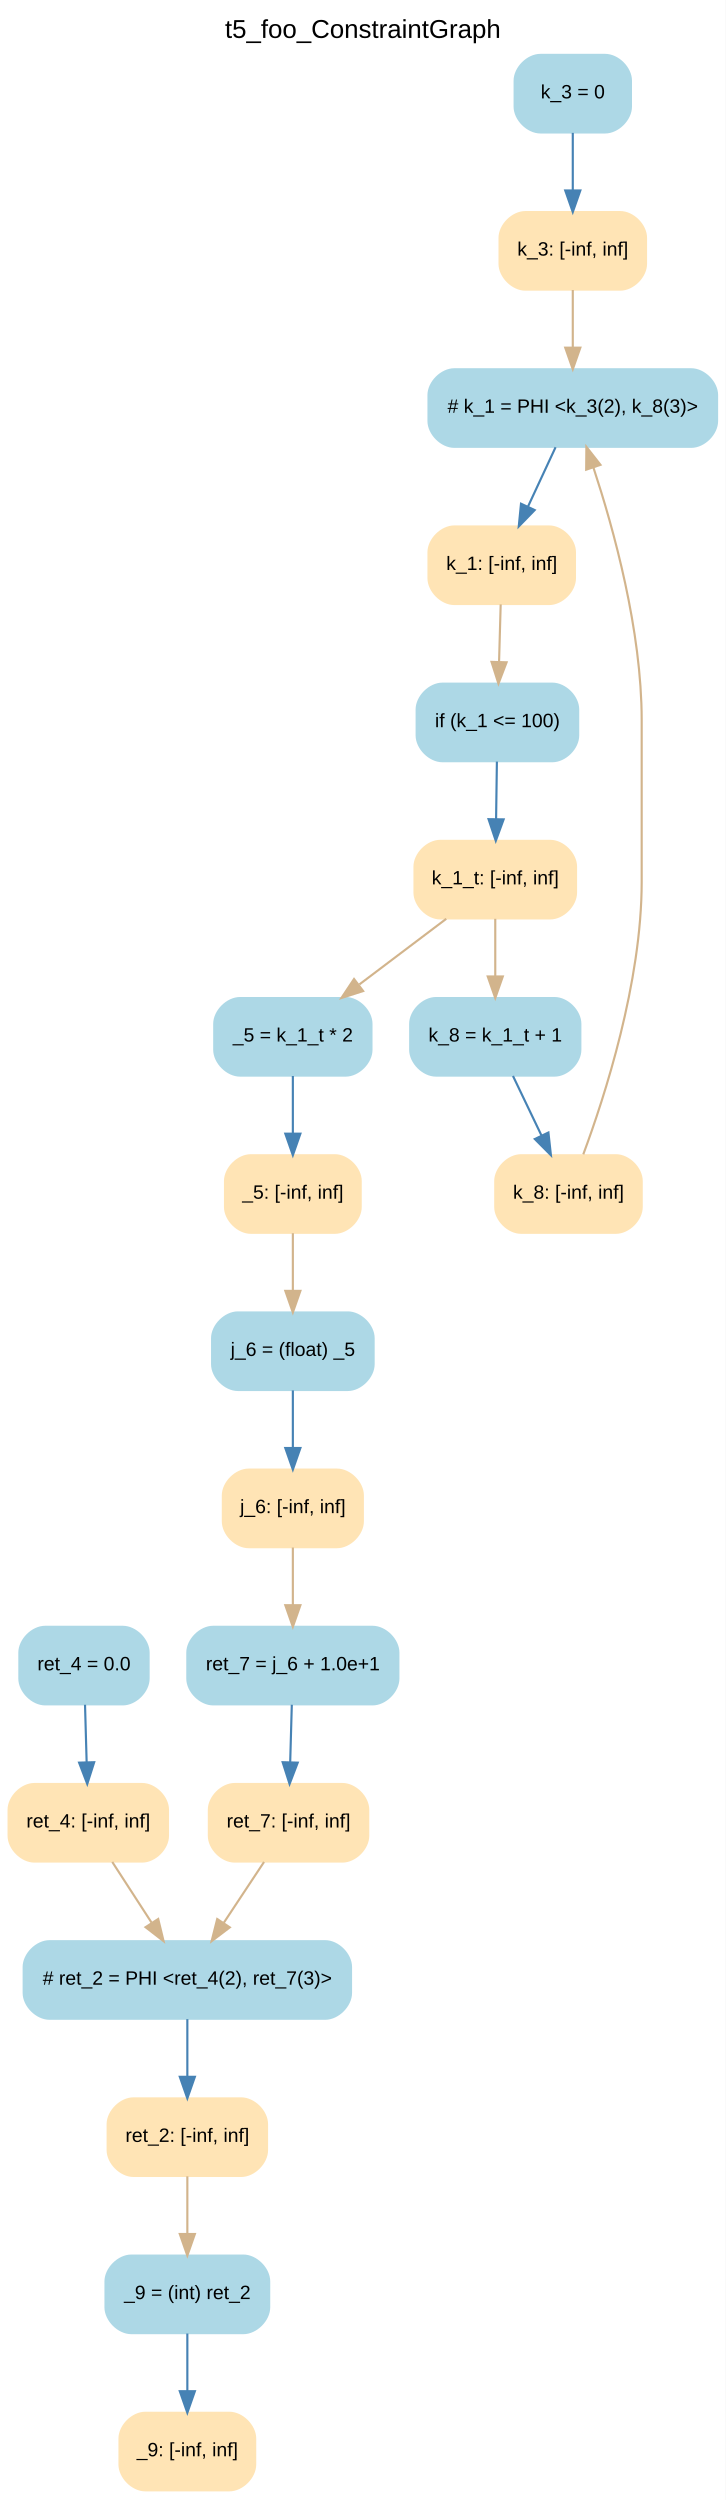
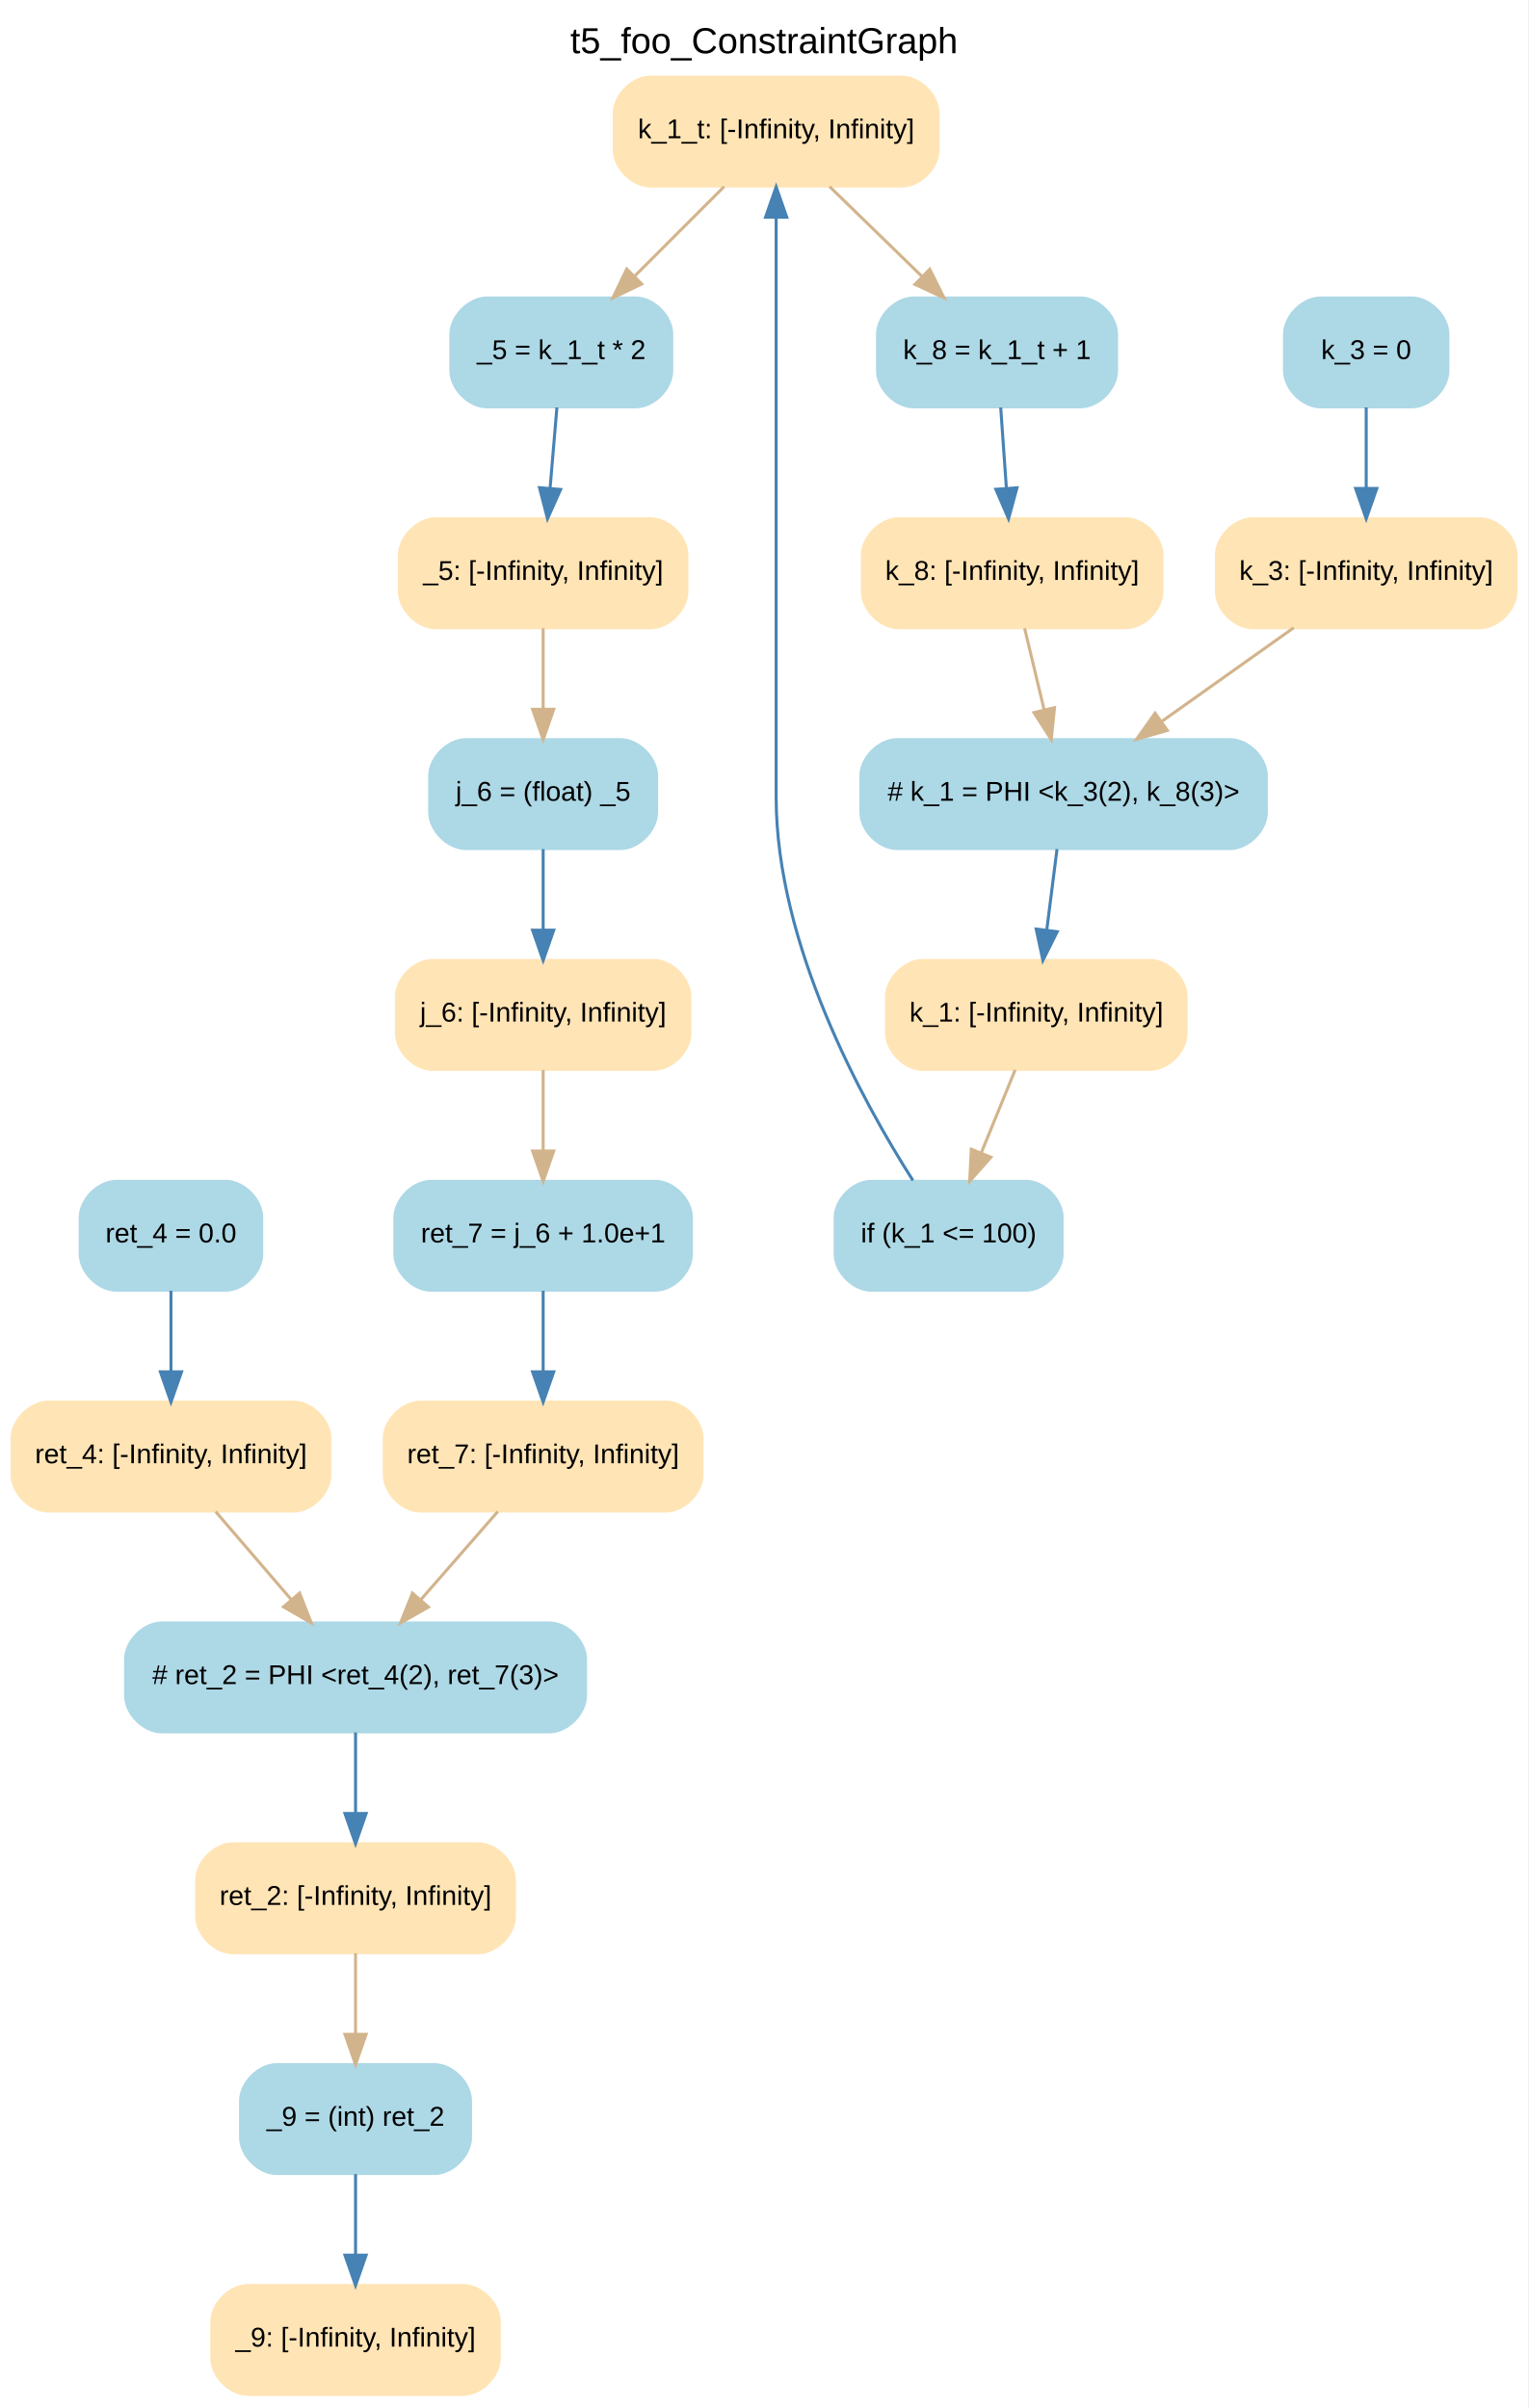
- <svg xmlns="http://www.w3.org/2000/svg" width="337pt" height="1161pt" viewBox="0.00 0.00 337.00 1161.00">
-   <g id="graph0" class="graph" transform="scale(1 1) rotate(0) translate(4 1157)">
-     <polygon fill="white" stroke="none" points="-4,4 -4,-1157 333,-1157 333,4 -4,4" />
-     <text text-anchor="middle" x="164.5" y="-1139.4" font-family="Arial" font-size="12.00">t5_foo_ConstraintGraph</text>
+ <svg xmlns="http://www.w3.org/2000/svg" width="505pt" height="796pt" viewBox="0.00 0.00 505.00 796.00">
+   <g id="graph0" class="graph" transform="scale(1 1) rotate(0) translate(4 792)">
+     <polygon fill="white" stroke="none" points="-4,4 -4,-792 501,-792 501,4 -4,4" />
+     <text text-anchor="middle" x="248.5" y="-774.4" font-family="Arial" font-size="12.00">t5_foo_ConstraintGraph</text>
    <g id="node1" class="node">
-       <path fill="lightblue" stroke="lightblue" d="M207,-949.5C207,-949.5 317,-949.5 317,-949.5 323,-949.5 329,-955.5 329,-961.5 329,-961.5 329,-973.5 329,-973.5 329,-979.5 323,-985.5 317,-985.5 317,-985.5 207,-985.5 207,-985.5 201,-985.5 195,-979.5 195,-973.5 195,-973.5 195,-961.5 195,-961.5 195,-955.5 201,-949.5 207,-949.5" />
-       <text text-anchor="middle" x="262" y="-965.3" font-family="Arial" font-size="9.00"># k_1 = PHI &lt;k_3(2), k_8(3)&gt;</text>
+       <path fill="lightblue" stroke="lightblue" d="M49.5,-219.5C49.5,-219.5 177.5,-219.5 177.5,-219.5 183.5,-219.5 189.5,-225.5 189.5,-231.5 189.5,-231.5 189.5,-243.5 189.5,-243.5 189.5,-249.5 183.5,-255.5 177.5,-255.5 177.5,-255.5 49.5,-255.5 49.5,-255.5 43.5,-255.5 37.5,-249.5 37.5,-243.5 37.5,-243.5 37.5,-231.5 37.5,-231.5 37.5,-225.5 43.5,-219.5 49.5,-219.5" />
+       <text text-anchor="middle" x="113.5" y="-235.3" font-family="Arial" font-size="9.00"># ret_2 = PHI &lt;ret_4(2), ret_7(3)&gt;</text>
    </g>
    <g id="node2" class="node">
-       <path fill="moccasin" stroke="moccasin" d="M207,-876.5C207,-876.5 251,-876.5 251,-876.5 257,-876.5 263,-882.5 263,-888.5 263,-888.5 263,-900.5 263,-900.5 263,-906.5 257,-912.5 251,-912.5 251,-912.5 207,-912.5 207,-912.5 201,-912.5 195,-906.5 195,-900.5 195,-900.5 195,-888.5 195,-888.5 195,-882.5 201,-876.5 207,-876.5" />
-       <text text-anchor="middle" x="229" y="-892.3" font-family="Arial" font-size="9.00">k_1: [-inf, inf]</text>
+       <path fill="moccasin" stroke="moccasin" d="M73,-146.5C73,-146.5 154,-146.5 154,-146.5 160,-146.5 166,-152.5 166,-158.5 166,-158.5 166,-170.5 166,-170.5 166,-176.5 160,-182.5 154,-182.5 154,-182.5 73,-182.5 73,-182.5 67,-182.5 61,-176.5 61,-170.5 61,-170.5 61,-158.5 61,-158.5 61,-152.5 67,-146.5 73,-146.5" />
+       <text text-anchor="middle" x="113.5" y="-162.3" font-family="Arial" font-size="9.00">ret_2: [-Infinity, Infinity]</text>
    </g>
    <g id="edge1" class="edge">
-       <path fill="none" stroke="steelblue" d="M254.012,-949.313C250.161,-941.028 245.458,-930.91 241.174,-921.693" />
-       <polygon fill="steelblue" stroke="steelblue" points="244.304,-920.122 236.915,-912.529 237.956,-923.072 244.304,-920.122" />
+       <path fill="none" stroke="steelblue" d="M113.5,-219.313C113.5,-211.289 113.5,-201.547 113.5,-192.569" />
+       <polygon fill="steelblue" stroke="steelblue" points="117,-192.529 113.5,-182.529 110,-192.529 117,-192.529" />
    </g>
    <g id="node19" class="node">
-       <path fill="lightblue" stroke="lightblue" d="M201.5,-803.5C201.5,-803.5 252.5,-803.5 252.5,-803.5 258.5,-803.5 264.5,-809.5 264.5,-815.5 264.5,-815.5 264.5,-827.5 264.5,-827.5 264.5,-833.5 258.5,-839.5 252.5,-839.5 252.5,-839.5 201.5,-839.5 201.5,-839.5 195.5,-839.5 189.5,-833.5 189.5,-827.5 189.5,-827.5 189.5,-815.5 189.5,-815.5 189.5,-809.5 195.5,-803.5 201.5,-803.5" />
-       <text text-anchor="middle" x="227" y="-819.3" font-family="Arial" font-size="9.00">if (k_1 &lt;= 100)</text>
+       <path fill="lightblue" stroke="lightblue" d="M87.5,-73.5C87.5,-73.5 139.5,-73.5 139.5,-73.5 145.5,-73.5 151.5,-79.5 151.5,-85.5 151.5,-85.5 151.5,-97.5 151.5,-97.5 151.5,-103.5 145.5,-109.5 139.5,-109.5 139.5,-109.5 87.5,-109.5 87.5,-109.5 81.5,-109.5 75.5,-103.5 75.5,-97.5 75.5,-97.5 75.5,-85.5 75.5,-85.5 75.5,-79.5 81.5,-73.5 87.5,-73.5" />
+       <text text-anchor="middle" x="113.5" y="-89.3" font-family="Arial" font-size="9.00">_9 = (int) ret_2</text>
+     </g>
+     <g id="edge13" class="edge">
+       <path fill="none" stroke="tan" d="M113.5,-146.313C113.5,-138.289 113.5,-128.547 113.5,-119.569" />
+       <polygon fill="tan" stroke="tan" points="117,-119.529 113.5,-109.529 110,-119.529 117,-119.529" />
+     </g>
+     <g id="node3" class="node">
+       <path fill="lightblue" stroke="lightblue" d="M432.5,-657.5C432.5,-657.5 462.5,-657.5 462.5,-657.5 468.5,-657.5 474.5,-663.5 474.5,-669.5 474.5,-669.5 474.5,-681.5 474.5,-681.5 474.5,-687.5 468.5,-693.5 462.5,-693.5 462.5,-693.5 432.5,-693.5 432.5,-693.5 426.5,-693.5 420.5,-687.5 420.5,-681.5 420.5,-681.5 420.5,-669.5 420.5,-669.5 420.5,-663.5 426.5,-657.5 432.5,-657.5" />
+       <text text-anchor="middle" x="447.5" y="-673.3" font-family="Arial" font-size="9.00">k_3 = 0</text>
+     </g>
+     <g id="node4" class="node">
+       <path fill="moccasin" stroke="moccasin" d="M410,-584.5C410,-584.5 485,-584.5 485,-584.5 491,-584.5 497,-590.5 497,-596.5 497,-596.5 497,-608.5 497,-608.5 497,-614.5 491,-620.5 485,-620.5 485,-620.5 410,-620.5 410,-620.5 404,-620.5 398,-614.5 398,-608.5 398,-608.5 398,-596.5 398,-596.5 398,-590.5 404,-584.5 410,-584.5" />
+       <text text-anchor="middle" x="447.5" y="-600.3" font-family="Arial" font-size="9.00">k_3: [-Infinity, Infinity]</text>
+     </g>
+     <g id="edge2" class="edge">
+       <path fill="none" stroke="steelblue" d="M447.5,-657.313C447.5,-649.289 447.5,-639.547 447.5,-630.569" />
+       <polygon fill="steelblue" stroke="steelblue" points="451,-630.529 447.5,-620.529 444,-630.529 451,-630.529" />
+     </g>
+     <g id="node15" class="node">
+       <path fill="lightblue" stroke="lightblue" d="M292.5,-511.5C292.5,-511.5 402.5,-511.5 402.5,-511.5 408.5,-511.5 414.5,-517.5 414.5,-523.5 414.5,-523.5 414.5,-535.5 414.5,-535.5 414.5,-541.5 408.5,-547.5 402.5,-547.5 402.5,-547.5 292.5,-547.5 292.5,-547.5 286.5,-547.5 280.5,-541.5 280.5,-535.5 280.5,-535.5 280.5,-523.5 280.5,-523.5 280.5,-517.5 286.5,-511.5 292.5,-511.5" />
+       <text text-anchor="middle" x="347.5" y="-527.3" font-family="Arial" font-size="9.00"># k_1 = PHI &lt;k_3(2), k_8(3)&gt;</text>
+     </g>
+     <g id="edge11" class="edge">
+       <path fill="none" stroke="tan" d="M423.548,-584.494C410.532,-575.253 394.25,-563.692 380.094,-553.642" />
+       <polygon fill="tan" stroke="tan" points="381.784,-550.549 371.604,-547.614 377.731,-556.257 381.784,-550.549" />
+     </g>
+     <g id="node5" class="node">
+       <path fill="lightblue" stroke="lightblue" d="M34.5,-365.5C34.5,-365.5 70.5,-365.5 70.5,-365.5 76.5,-365.5 82.5,-371.5 82.5,-377.5 82.5,-377.5 82.5,-389.5 82.5,-389.5 82.5,-395.5 76.5,-401.5 70.5,-401.5 70.5,-401.5 34.5,-401.5 34.5,-401.5 28.5,-401.5 22.5,-395.5 22.5,-389.5 22.5,-389.5 22.5,-377.5 22.5,-377.5 22.5,-371.5 28.5,-365.5 34.5,-365.5" />
+       <text text-anchor="middle" x="52.5" y="-381.3" font-family="Arial" font-size="9.00">ret_4 = 0.0</text>
+     </g>
+     <g id="node6" class="node">
+       <path fill="moccasin" stroke="moccasin" d="M12,-292.5C12,-292.5 93,-292.5 93,-292.5 99,-292.5 105,-298.5 105,-304.5 105,-304.5 105,-316.5 105,-316.5 105,-322.5 99,-328.5 93,-328.5 93,-328.5 12,-328.5 12,-328.5 6,-328.5 0,-322.5 0,-316.5 0,-316.5 0,-304.5 0,-304.5 0,-298.5 6,-292.5 12,-292.5" />
+       <text text-anchor="middle" x="52.5" y="-308.3" font-family="Arial" font-size="9.00">ret_4: [-Infinity, Infinity]</text>
+     </g>
+     <g id="edge3" class="edge">
+       <path fill="none" stroke="steelblue" d="M52.5,-365.313C52.5,-357.289 52.5,-347.547 52.5,-338.569" />
+       <polygon fill="steelblue" stroke="steelblue" points="56,-338.529 52.5,-328.529 49,-338.529 56,-338.529" />
+     </g>
+     <g id="edge14" class="edge">
+       <path fill="none" stroke="tan" d="M67.266,-292.313C74.759,-283.592 83.996,-272.84 92.239,-263.246" />
+       <polygon fill="tan" stroke="tan" points="95.008,-265.395 98.87,-255.529 89.698,-260.833 95.008,-265.395" />
+     </g>
+     <g id="node7" class="node">
+       <path fill="lightblue" stroke="lightblue" d="M150,-511.5C150,-511.5 201,-511.5 201,-511.5 207,-511.5 213,-517.5 213,-523.5 213,-523.5 213,-535.5 213,-535.5 213,-541.5 207,-547.5 201,-547.5 201,-547.5 150,-547.5 150,-547.5 144,-547.5 138,-541.5 138,-535.5 138,-535.5 138,-523.5 138,-523.5 138,-517.5 144,-511.5 150,-511.5" />
+       <text text-anchor="middle" x="175.5" y="-527.3" font-family="Arial" font-size="9.00">j_6 = (float) _5</text>
+     </g>
+     <g id="node8" class="node">
+       <path fill="moccasin" stroke="moccasin" d="M139,-438.5C139,-438.5 212,-438.5 212,-438.5 218,-438.5 224,-444.5 224,-450.5 224,-450.5 224,-462.5 224,-462.5 224,-468.5 218,-474.5 212,-474.5 212,-474.5 139,-474.5 139,-474.5 133,-474.5 127,-468.5 127,-462.5 127,-462.5 127,-450.5 127,-450.5 127,-444.5 133,-438.5 139,-438.5" />
+       <text text-anchor="middle" x="175.5" y="-454.3" font-family="Arial" font-size="9.00">j_6: [-Infinity, Infinity]</text>
+     </g>
+     <g id="edge4" class="edge">
+       <path fill="none" stroke="steelblue" d="M175.5,-511.313C175.5,-503.289 175.5,-493.547 175.5,-484.569" />
+       <polygon fill="steelblue" stroke="steelblue" points="179,-484.529 175.5,-474.529 172,-484.529 179,-484.529" />
+     </g>
+     <g id="node11" class="node">
+       <path fill="lightblue" stroke="lightblue" d="M138.5,-365.5C138.5,-365.5 212.5,-365.5 212.5,-365.5 218.5,-365.5 224.5,-371.5 224.5,-377.5 224.5,-377.5 224.5,-389.5 224.5,-389.5 224.5,-395.5 218.5,-401.5 212.5,-401.5 212.5,-401.5 138.5,-401.5 138.5,-401.5 132.5,-401.5 126.5,-395.5 126.5,-389.5 126.5,-389.5 126.5,-377.5 126.5,-377.5 126.5,-371.5 132.5,-365.5 138.5,-365.5" />
+       <text text-anchor="middle" x="175.5" y="-381.3" font-family="Arial" font-size="9.00">ret_7 = j_6 + 1.0e+1</text>
+     </g>
+     <g id="edge16" class="edge">
+       <path fill="none" stroke="tan" d="M175.5,-438.313C175.5,-430.289 175.5,-420.547 175.5,-411.569" />
+       <polygon fill="tan" stroke="tan" points="179,-411.529 175.5,-401.529 172,-411.529 179,-411.529" />
+     </g>
+     <g id="node9" class="node">
+       <path fill="lightblue" stroke="lightblue" d="M157,-657.5C157,-657.5 206,-657.5 206,-657.5 212,-657.5 218,-663.5 218,-669.5 218,-669.5 218,-681.5 218,-681.5 218,-687.5 212,-693.5 206,-693.5 206,-693.5 157,-693.5 157,-693.5 151,-693.5 145,-687.5 145,-681.5 145,-681.5 145,-669.5 145,-669.5 145,-663.5 151,-657.5 157,-657.5" />
+       <text text-anchor="middle" x="181.5" y="-673.3" font-family="Arial" font-size="9.00">_5 = k_1_t * 2</text>
+     </g>
+     <g id="node10" class="node">
+       <path fill="moccasin" stroke="moccasin" d="M140,-584.5C140,-584.5 211,-584.5 211,-584.5 217,-584.5 223,-590.5 223,-596.5 223,-596.5 223,-608.5 223,-608.5 223,-614.5 217,-620.5 211,-620.5 211,-620.5 140,-620.5 140,-620.5 134,-620.5 128,-614.5 128,-608.5 128,-608.5 128,-596.5 128,-596.5 128,-590.5 134,-584.5 140,-584.5" />
+       <text text-anchor="middle" x="175.5" y="-600.3" font-family="Arial" font-size="9.00">_5: [-Infinity, Infinity]</text>
+     </g>
+     <g id="edge5" class="edge">
+       <path fill="none" stroke="steelblue" d="M180.048,-657.313C179.37,-649.289 178.546,-639.547 177.788,-630.569" />
+       <polygon fill="steelblue" stroke="steelblue" points="181.269,-630.199 176.939,-620.529 174.294,-630.788 181.269,-630.199" />
+     </g>
+     <g id="edge20" class="edge">
+       <path fill="none" stroke="tan" d="M175.5,-584.313C175.5,-576.289 175.5,-566.547 175.5,-557.569" />
+       <polygon fill="tan" stroke="tan" points="179,-557.529 175.5,-547.529 172,-557.529 179,-557.529" />
+     </g>
+     <g id="node12" class="node">
+       <path fill="moccasin" stroke="moccasin" d="M135,-292.5C135,-292.5 216,-292.5 216,-292.5 222,-292.5 228,-298.5 228,-304.5 228,-304.5 228,-316.5 228,-316.5 228,-322.5 222,-328.5 216,-328.5 216,-328.5 135,-328.5 135,-328.5 129,-328.5 123,-322.5 123,-316.5 123,-316.5 123,-304.5 123,-304.5 123,-298.5 129,-292.5 135,-292.5" />
+       <text text-anchor="middle" x="175.5" y="-308.3" font-family="Arial" font-size="9.00">ret_7: [-Infinity, Infinity]</text>
+     </g>
+     <g id="edge6" class="edge">
+       <path fill="none" stroke="steelblue" d="M175.5,-365.313C175.5,-357.289 175.5,-347.547 175.5,-338.569" />
+       <polygon fill="steelblue" stroke="steelblue" points="179,-338.529 175.5,-328.529 172,-338.529 179,-338.529" />
+     </g>
+     <g id="edge19" class="edge">
+       <path fill="none" stroke="tan" d="M160.492,-292.313C152.876,-283.592 143.487,-272.84 135.109,-263.246" />
+       <polygon fill="tan" stroke="tan" points="137.584,-260.759 128.37,-255.529 132.311,-265.363 137.584,-260.759" />
+     </g>
+     <g id="node13" class="node">
+       <path fill="lightblue" stroke="lightblue" d="M284,-365.5C284,-365.5 335,-365.5 335,-365.5 341,-365.5 347,-371.5 347,-377.5 347,-377.5 347,-389.5 347,-389.5 347,-395.5 341,-401.5 335,-401.5 335,-401.5 284,-401.5 284,-401.5 278,-401.5 272,-395.5 272,-389.5 272,-389.5 272,-377.5 272,-377.5 272,-371.5 278,-365.5 284,-365.5" />
+       <text text-anchor="middle" x="309.5" y="-381.3" font-family="Arial" font-size="9.00">if (k_1 &lt;= 100)</text>
+     </g>
+     <g id="node14" class="node">
+       <path fill="moccasin" stroke="moccasin" d="M211,-730.5C211,-730.5 294,-730.5 294,-730.5 300,-730.5 306,-736.5 306,-742.5 306,-742.5 306,-754.5 306,-754.5 306,-760.5 300,-766.5 294,-766.5 294,-766.5 211,-766.5 211,-766.5 205,-766.5 199,-760.5 199,-754.5 199,-754.5 199,-742.5 199,-742.5 199,-736.5 205,-730.5 211,-730.5" />
+       <text text-anchor="middle" x="252.5" y="-746.3" font-family="Arial" font-size="9.00">k_1_t: [-Infinity, Infinity]</text>
+     </g>
+     <g id="edge7" class="edge">
+       <path fill="none" stroke="steelblue" d="M297.69,-401.806C280.994,-428 252.5,-479.834 252.5,-528.5 252.5,-603.5 252.5,-603.5 252.5,-603.5 252.5,-644.067 252.5,-691.063 252.5,-720.039" />
+       <polygon fill="steelblue" stroke="steelblue" points="249,-720.211 252.5,-730.211 256,-720.211 249,-720.211" />
+     </g>
+     <g id="edge17" class="edge">
+       <path fill="none" stroke="tan" d="M235.313,-730.313C226.417,-721.417 215.409,-710.409 205.672,-700.672" />
+       <polygon fill="tan" stroke="tan" points="208.075,-698.125 198.529,-693.529 203.125,-703.075 208.075,-698.125" />
+     </g>
+     <g id="node17" class="node">
+       <path fill="lightblue" stroke="lightblue" d="M298,-657.5C298,-657.5 353,-657.5 353,-657.5 359,-657.5 365,-663.5 365,-669.5 365,-669.5 365,-681.5 365,-681.5 365,-687.5 359,-693.5 353,-693.5 353,-693.5 298,-693.5 298,-693.5 292,-693.5 286,-687.5 286,-681.5 286,-681.5 286,-669.5 286,-669.5 286,-663.5 292,-657.5 298,-657.5" />
+       <text text-anchor="middle" x="325.5" y="-673.3" font-family="Arial" font-size="9.00">k_8 = k_1_t + 1</text>
+     </g>
+     <g id="edge18" class="edge">
+       <path fill="none" stroke="tan" d="M270.171,-730.313C279.317,-721.417 290.635,-710.409 300.647,-700.672" />
+       <polygon fill="tan" stroke="tan" points="303.263,-703.01 307.991,-693.529 298.383,-697.992 303.263,-703.01" />
+     </g>
+     <g id="node16" class="node">
+       <path fill="moccasin" stroke="moccasin" d="M301,-438.5C301,-438.5 376,-438.5 376,-438.5 382,-438.5 388,-444.5 388,-450.5 388,-450.5 388,-462.5 388,-462.5 388,-468.5 382,-474.5 376,-474.5 376,-474.5 301,-474.5 301,-474.5 295,-474.5 289,-468.5 289,-462.5 289,-462.5 289,-450.5 289,-450.5 289,-444.5 295,-438.5 301,-438.5" />
+       <text text-anchor="middle" x="338.5" y="-454.3" font-family="Arial" font-size="9.00">k_1: [-Infinity, Infinity]</text>
+     </g>
+     <g id="edge8" class="edge">
+       <path fill="none" stroke="steelblue" d="M345.321,-511.313C344.304,-503.289 343.069,-493.547 341.931,-484.569" />
+       <polygon fill="steelblue" stroke="steelblue" points="345.388,-484.009 340.659,-474.529 338.444,-484.89 345.388,-484.009" />
+     </g>
+     <g id="edge12" class="edge">
+       <path fill="none" stroke="tan" d="M331.48,-438.313C328.132,-430.115 324.05,-420.123 320.318,-410.985" />
+       <polygon fill="tan" stroke="tan" points="323.477,-409.463 316.455,-401.529 316.997,-412.11 323.477,-409.463" />
+     </g>
+     <g id="node18" class="node">
+       <path fill="moccasin" stroke="moccasin" d="M293,-584.5C293,-584.5 368,-584.5 368,-584.5 374,-584.5 380,-590.5 380,-596.5 380,-596.5 380,-608.5 380,-608.5 380,-614.5 374,-620.5 368,-620.5 368,-620.5 293,-620.5 293,-620.5 287,-620.5 281,-614.5 281,-608.5 281,-608.5 281,-596.5 281,-596.5 281,-590.5 287,-584.5 293,-584.5" />
+       <text text-anchor="middle" x="330.5" y="-600.3" font-family="Arial" font-size="9.00">k_8: [-Infinity, Infinity]</text>
+     </g>
+     <g id="edge9" class="edge">
+       <path fill="none" stroke="steelblue" d="M326.71,-657.313C327.275,-649.289 327.961,-639.547 328.594,-630.569" />
+       <polygon fill="steelblue" stroke="steelblue" points="332.09,-630.75 329.301,-620.529 325.107,-630.258 332.09,-630.75" />
    </g>
    <g id="edge15" class="edge">
-       <path fill="none" stroke="tan" d="M228.516,-876.313C228.29,-868.289 228.015,-858.547 227.763,-849.569" />
-       <polygon fill="tan" stroke="tan" points="231.26,-849.426 227.48,-839.529 224.263,-849.623 231.26,-849.426" />
-     </g>
-     <g id="node3" class="node">
-       <path fill="lightblue" stroke="lightblue" d="M95,-365.5C95,-365.5 169,-365.5 169,-365.5 175,-365.5 181,-371.5 181,-377.5 181,-377.5 181,-389.5 181,-389.5 181,-395.5 175,-401.5 169,-401.5 169,-401.5 95,-401.5 95,-401.5 89,-401.5 83,-395.5 83,-389.5 83,-389.5 83,-377.5 83,-377.5 83,-371.5 89,-365.5 95,-365.5" />
-       <text text-anchor="middle" x="132" y="-381.3" font-family="Arial" font-size="9.00">ret_7 = j_6 + 1.0e+1</text>
-     </g>
-     <g id="node4" class="node">
-       <path fill="moccasin" stroke="moccasin" d="M105,-292.5C105,-292.5 155,-292.5 155,-292.5 161,-292.5 167,-298.5 167,-304.5 167,-304.5 167,-316.5 167,-316.5 167,-322.5 161,-328.5 155,-328.5 155,-328.5 105,-328.5 105,-328.5 99,-328.5 93,-322.5 93,-316.5 93,-316.5 93,-304.5 93,-304.5 93,-298.5 99,-292.5 105,-292.5" />
-       <text text-anchor="middle" x="130" y="-308.3" font-family="Arial" font-size="9.00">ret_7: [-inf, inf]</text>
-     </g>
-     <g id="edge2" class="edge">
-       <path fill="none" stroke="steelblue" d="M131.516,-365.313C131.29,-357.289 131.015,-347.547 130.763,-338.569" />
-       <polygon fill="steelblue" stroke="steelblue" points="134.26,-338.426 130.48,-328.529 127.263,-338.623 134.26,-338.426" />
-     </g>
-     <g id="node5" class="node">
-       <path fill="lightblue" stroke="lightblue" d="M19,-219.5C19,-219.5 147,-219.5 147,-219.5 153,-219.5 159,-225.5 159,-231.5 159,-231.5 159,-243.5 159,-243.5 159,-249.5 153,-255.5 147,-255.5 147,-255.5 19,-255.5 19,-255.5 13,-255.5 7,-249.5 7,-243.5 7,-243.5 7,-231.5 7,-231.5 7,-225.5 13,-219.5 19,-219.5" />
-       <text text-anchor="middle" x="83" y="-235.3" font-family="Arial" font-size="9.00"># ret_2 = PHI &lt;ret_4(2), ret_7(3)&gt;</text>
-     </g>
-     <g id="edge13" class="edge">
-       <path fill="none" stroke="tan" d="M118.623,-292.313C113.023,-283.853 106.158,-273.484 99.955,-264.112" />
-       <polygon fill="tan" stroke="tan" points="102.711,-261.935 94.273,-255.529 96.874,-265.799 102.711,-261.935" />
-     </g>
-     <g id="node6" class="node">
-       <path fill="moccasin" stroke="moccasin" d="M58,-146.5C58,-146.5 108,-146.5 108,-146.5 114,-146.5 120,-152.5 120,-158.5 120,-158.5 120,-170.5 120,-170.5 120,-176.5 114,-182.5 108,-182.5 108,-182.5 58,-182.5 58,-182.5 52,-182.5 46,-176.5 46,-170.5 46,-170.5 46,-158.5 46,-158.5 46,-152.5 52,-146.5 58,-146.5" />
-       <text text-anchor="middle" x="83" y="-162.3" font-family="Arial" font-size="9.00">ret_2: [-inf, inf]</text>
-     </g>
-     <g id="edge3" class="edge">
-       <path fill="none" stroke="steelblue" d="M83,-219.313C83,-211.289 83,-201.547 83,-192.569" />
-       <polygon fill="steelblue" stroke="steelblue" points="86.5,-192.529 83,-182.529 79.5,-192.529 86.5,-192.529" />
-     </g>
-     <g id="node7" class="node">
-       <path fill="lightblue" stroke="lightblue" d="M57,-73.5C57,-73.5 109,-73.5 109,-73.5 115,-73.5 121,-79.5 121,-85.5 121,-85.5 121,-97.5 121,-97.5 121,-103.5 115,-109.5 109,-109.5 109,-109.5 57,-109.5 57,-109.5 51,-109.5 45,-103.5 45,-97.5 45,-97.5 45,-85.5 45,-85.5 45,-79.5 51,-73.5 57,-73.5" />
-       <text text-anchor="middle" x="83" y="-89.3" font-family="Arial" font-size="9.00">_9 = (int) ret_2</text>
-     </g>
-     <g id="edge12" class="edge">
-       <path fill="none" stroke="tan" d="M83,-146.313C83,-138.289 83,-128.547 83,-119.569" />
-       <polygon fill="tan" stroke="tan" points="86.5,-119.529 83,-109.529 79.5,-119.529 86.5,-119.529" />
-     </g>
-     <g id="node8" class="node">
-       <path fill="moccasin" stroke="moccasin" d="M63.5,-0.5C63.5,-0.5 102.5,-0.5 102.5,-0.5 108.5,-0.5 114.5,-6.5 114.5,-12.5 114.5,-12.5 114.5,-24.5 114.5,-24.5 114.5,-30.5 108.5,-36.5 102.5,-36.5 102.5,-36.5 63.5,-36.5 63.5,-36.5 57.5,-36.5 51.5,-30.5 51.5,-24.5 51.5,-24.5 51.5,-12.5 51.5,-12.5 51.5,-6.5 57.5,-0.5 63.5,-0.5" />
-       <text text-anchor="middle" x="83" y="-16.3" font-family="Arial" font-size="9.00">_9: [-inf, inf]</text>
-     </g>
-     <g id="edge4" class="edge">
-       <path fill="none" stroke="steelblue" d="M83,-73.313C83,-65.29 83,-55.547 83,-46.569" />
-       <polygon fill="steelblue" stroke="steelblue" points="86.5,-46.529 83,-36.529 79.5,-46.529 86.5,-46.529" />
-     </g>
-     <g id="node9" class="node">
-       <path fill="lightblue" stroke="lightblue" d="M107.5,-657.5C107.5,-657.5 156.5,-657.5 156.5,-657.5 162.5,-657.5 168.5,-663.5 168.5,-669.5 168.5,-669.5 168.5,-681.5 168.5,-681.5 168.5,-687.5 162.5,-693.5 156.5,-693.5 156.5,-693.5 107.5,-693.5 107.5,-693.5 101.5,-693.5 95.5,-687.5 95.5,-681.5 95.5,-681.5 95.5,-669.5 95.5,-669.5 95.5,-663.5 101.5,-657.5 107.5,-657.5" />
-       <text text-anchor="middle" x="132" y="-673.3" font-family="Arial" font-size="9.00">_5 = k_1_t * 2</text>
-     </g>
-     <g id="node10" class="node">
-       <path fill="moccasin" stroke="moccasin" d="M112.5,-584.5C112.5,-584.5 151.5,-584.5 151.5,-584.5 157.5,-584.5 163.5,-590.5 163.5,-596.5 163.5,-596.5 163.5,-608.5 163.5,-608.5 163.5,-614.5 157.5,-620.5 151.5,-620.5 151.5,-620.5 112.5,-620.5 112.5,-620.5 106.5,-620.5 100.5,-614.5 100.5,-608.5 100.5,-608.5 100.5,-596.5 100.5,-596.5 100.5,-590.5 106.5,-584.5 112.5,-584.5" />
-       <text text-anchor="middle" x="132" y="-600.3" font-family="Arial" font-size="9.00">_5: [-inf, inf]</text>
-     </g>
-     <g id="edge5" class="edge">
-       <path fill="none" stroke="steelblue" d="M132,-657.313C132,-649.289 132,-639.547 132,-630.569" />
-       <polygon fill="steelblue" stroke="steelblue" points="135.5,-630.529 132,-620.529 128.5,-630.529 135.5,-630.529" />
-     </g>
-     <g id="node11" class="node">
-       <path fill="lightblue" stroke="lightblue" d="M106.5,-511.5C106.5,-511.5 157.5,-511.5 157.5,-511.5 163.5,-511.5 169.5,-517.5 169.5,-523.5 169.5,-523.5 169.5,-535.5 169.5,-535.5 169.5,-541.5 163.5,-547.5 157.5,-547.5 157.5,-547.5 106.5,-547.5 106.5,-547.5 100.5,-547.5 94.5,-541.5 94.5,-535.5 94.5,-535.5 94.5,-523.5 94.5,-523.5 94.5,-517.5 100.5,-511.5 106.5,-511.5" />
-       <text text-anchor="middle" x="132" y="-527.3" font-family="Arial" font-size="9.00">j_6 = (float) _5</text>
-     </g>
-     <g id="edge16" class="edge">
-       <path fill="none" stroke="tan" d="M132,-584.313C132,-576.289 132,-566.547 132,-557.569" />
-       <polygon fill="tan" stroke="tan" points="135.5,-557.529 132,-547.529 128.5,-557.529 135.5,-557.529" />
-     </g>
-     <g id="node12" class="node">
-       <path fill="moccasin" stroke="moccasin" d="M111.5,-438.5C111.5,-438.5 152.5,-438.5 152.5,-438.5 158.5,-438.5 164.5,-444.5 164.5,-450.5 164.5,-450.5 164.5,-462.5 164.5,-462.5 164.5,-468.5 158.5,-474.5 152.5,-474.5 152.5,-474.5 111.5,-474.5 111.5,-474.5 105.5,-474.5 99.5,-468.5 99.5,-462.5 99.5,-462.5 99.5,-450.5 99.5,-450.5 99.5,-444.5 105.5,-438.5 111.5,-438.5" />
-       <text text-anchor="middle" x="132" y="-454.3" font-family="Arial" font-size="9.00">j_6: [-inf, inf]</text>
-     </g>
-     <g id="edge6" class="edge">
-       <path fill="none" stroke="steelblue" d="M132,-511.313C132,-503.289 132,-493.547 132,-484.569" />
-       <polygon fill="steelblue" stroke="steelblue" points="135.5,-484.529 132,-474.529 128.5,-484.529 135.5,-484.529" />
-     </g>
-     <g id="edge17" class="edge">
-       <path fill="none" stroke="tan" d="M132,-438.313C132,-430.289 132,-420.547 132,-411.569" />
-       <polygon fill="tan" stroke="tan" points="135.5,-411.529 132,-401.529 128.5,-411.529 135.5,-411.529" />
-     </g>
-     <g id="node13" class="node">
-       <path fill="lightblue" stroke="lightblue" d="M198.5,-657.5C198.5,-657.5 253.5,-657.5 253.5,-657.5 259.5,-657.5 265.5,-663.5 265.5,-669.5 265.5,-669.5 265.5,-681.5 265.5,-681.5 265.5,-687.5 259.5,-693.5 253.5,-693.5 253.5,-693.5 198.5,-693.5 198.5,-693.5 192.5,-693.5 186.5,-687.5 186.5,-681.5 186.5,-681.5 186.5,-669.5 186.5,-669.5 186.5,-663.5 192.5,-657.5 198.5,-657.5" />
-       <text text-anchor="middle" x="226" y="-673.3" font-family="Arial" font-size="9.00">k_8 = k_1_t + 1</text>
-     </g>
-     <g id="node14" class="node">
-       <path fill="moccasin" stroke="moccasin" d="M238,-584.5C238,-584.5 282,-584.5 282,-584.5 288,-584.5 294,-590.5 294,-596.5 294,-596.5 294,-608.5 294,-608.5 294,-614.5 288,-620.5 282,-620.5 282,-620.5 238,-620.5 238,-620.5 232,-620.5 226,-614.5 226,-608.5 226,-608.5 226,-596.5 226,-596.5 226,-590.5 232,-584.5 238,-584.5" />
-       <text text-anchor="middle" x="260" y="-600.3" font-family="Arial" font-size="9.00">k_8: [-inf, inf]</text>
-     </g>
-     <g id="edge7" class="edge">
-       <path fill="none" stroke="steelblue" d="M234.23,-657.313C238.198,-649.028 243.043,-638.91 247.457,-629.693" />
-       <polygon fill="steelblue" stroke="steelblue" points="250.683,-631.06 251.845,-620.529 244.37,-628.036 250.683,-631.06" />
-     </g>
-     <g id="edge11" class="edge">
-       <path fill="none" stroke="tan" d="M266.88,-620.921C276.815,-647.69 294,-700.749 294,-747.5 294,-822.5 294,-822.5 294,-822.5 294,-864.24 281.029,-911.2 271.604,-939.814" />
-       <polygon fill="tan" stroke="tan" points="268.222,-938.888 268.322,-949.483 274.851,-941.138 268.222,-938.888" />
-     </g>
-     <g id="node15" class="node">
-       <path fill="lightblue" stroke="lightblue" d="M17,-365.5C17,-365.5 53,-365.5 53,-365.5 59,-365.5 65,-371.5 65,-377.5 65,-377.5 65,-389.5 65,-389.5 65,-395.5 59,-401.5 53,-401.5 53,-401.5 17,-401.5 17,-401.5 11,-401.5 5,-395.5 5,-389.5 5,-389.5 5,-377.5 5,-377.5 5,-371.5 11,-365.5 17,-365.5" />
-       <text text-anchor="middle" x="35" y="-381.3" font-family="Arial" font-size="9.00">ret_4 = 0.0</text>
-     </g>
-     <g id="node16" class="node">
-       <path fill="moccasin" stroke="moccasin" d="M12,-292.5C12,-292.5 62,-292.5 62,-292.5 68,-292.5 74,-298.5 74,-304.5 74,-304.5 74,-316.5 74,-316.5 74,-322.5 68,-328.5 62,-328.5 62,-328.5 12,-328.5 12,-328.5 6,-328.5 0,-322.5 0,-316.5 0,-316.5 0,-304.5 0,-304.5 0,-298.5 6,-292.5 12,-292.5" />
-       <text text-anchor="middle" x="37" y="-308.3" font-family="Arial" font-size="9.00">ret_4: [-inf, inf]</text>
-     </g>
-     <g id="edge8" class="edge">
-       <path fill="none" stroke="steelblue" d="M35.484,-365.313C35.71,-357.289 35.985,-347.547 36.237,-338.569" />
-       <polygon fill="steelblue" stroke="steelblue" points="39.737,-338.623 36.52,-328.529 32.74,-338.426 39.737,-338.623" />
-     </g>
-     <g id="edge14" class="edge">
-       <path fill="none" stroke="tan" d="M48.135,-292.313C53.616,-283.853 60.335,-273.484 66.406,-264.112" />
-       <polygon fill="tan" stroke="tan" points="69.467,-265.824 71.967,-255.529 63.592,-262.018 69.467,-265.824" />
-     </g>
-     <g id="node17" class="node">
-       <path fill="lightblue" stroke="lightblue" d="M247,-1095.5C247,-1095.5 277,-1095.5 277,-1095.5 283,-1095.5 289,-1101.5 289,-1107.5 289,-1107.5 289,-1119.5 289,-1119.5 289,-1125.5 283,-1131.5 277,-1131.5 277,-1131.5 247,-1131.5 247,-1131.5 241,-1131.5 235,-1125.5 235,-1119.5 235,-1119.5 235,-1107.5 235,-1107.5 235,-1101.5 241,-1095.5 247,-1095.5" />
-       <text text-anchor="middle" x="262" y="-1111.3" font-family="Arial" font-size="9.00">k_3 = 0</text>
-     </g>
-     <g id="node18" class="node">
-       <path fill="moccasin" stroke="moccasin" d="M240,-1022.5C240,-1022.5 284,-1022.5 284,-1022.5 290,-1022.5 296,-1028.5 296,-1034.5 296,-1034.5 296,-1046.5 296,-1046.5 296,-1052.5 290,-1058.5 284,-1058.5 284,-1058.5 240,-1058.5 240,-1058.5 234,-1058.5 228,-1052.5 228,-1046.5 228,-1046.5 228,-1034.5 228,-1034.5 228,-1028.5 234,-1022.5 240,-1022.5" />
-       <text text-anchor="middle" x="262" y="-1038.3" font-family="Arial" font-size="9.00">k_3: [-inf, inf]</text>
-     </g>
-     <g id="edge9" class="edge">
-       <path fill="none" stroke="steelblue" d="M262,-1095.31C262,-1087.29 262,-1077.55 262,-1068.57" />
-       <polygon fill="steelblue" stroke="steelblue" points="265.5,-1068.53 262,-1058.53 258.5,-1068.53 265.5,-1068.53" />
-     </g>
-     <g id="edge20" class="edge">
-       <path fill="none" stroke="tan" d="M262,-1022.31C262,-1014.29 262,-1004.55 262,-995.569" />
-       <polygon fill="tan" stroke="tan" points="265.5,-995.529 262,-985.529 258.5,-995.529 265.5,-995.529" />
+       <path fill="none" stroke="tan" d="M334.615,-584.313C336.557,-576.202 338.92,-566.336 341.089,-557.277" />
+       <polygon fill="tan" stroke="tan" points="344.498,-558.069 343.423,-547.529 337.69,-556.439 344.498,-558.069" />
    </g>
    <g id="node20" class="node">
-       <path fill="moccasin" stroke="moccasin" d="M200.5,-730.5C200.5,-730.5 251.5,-730.5 251.5,-730.5 257.5,-730.5 263.5,-736.5 263.5,-742.5 263.5,-742.5 263.5,-754.5 263.5,-754.5 263.5,-760.5 257.5,-766.5 251.5,-766.5 251.5,-766.5 200.5,-766.5 200.5,-766.5 194.5,-766.5 188.5,-760.5 188.5,-754.5 188.5,-754.5 188.5,-742.5 188.5,-742.5 188.5,-736.5 194.5,-730.5 200.5,-730.5" />
-       <text text-anchor="middle" x="226" y="-746.3" font-family="Arial" font-size="9.00">k_1_t: [-inf, inf]</text>
+       <path fill="moccasin" stroke="moccasin" d="M78,-0.5C78,-0.5 149,-0.5 149,-0.5 155,-0.5 161,-6.5 161,-12.5 161,-12.5 161,-24.5 161,-24.5 161,-30.5 155,-36.5 149,-36.5 149,-36.5 78,-36.5 78,-36.5 72,-36.5 66,-30.5 66,-24.5 66,-24.5 66,-12.5 66,-12.5 66,-6.5 72,-0.5 78,-0.5" />
+       <text text-anchor="middle" x="113.5" y="-16.3" font-family="Arial" font-size="9.00">_9: [-Infinity, Infinity]</text>
    </g>
    <g id="edge10" class="edge">
-       <path fill="none" stroke="steelblue" d="M226.758,-803.313C226.645,-795.289 226.508,-785.547 226.381,-776.569" />
-       <polygon fill="steelblue" stroke="steelblue" points="229.88,-776.479 226.24,-766.529 222.881,-776.577 229.88,-776.479" />
-     </g>
-     <g id="edge18" class="edge">
-       <path fill="none" stroke="tan" d="M203.245,-730.313C191.122,-721.156 176.034,-709.76 162.869,-699.816" />
-       <polygon fill="tan" stroke="tan" points="164.634,-696.763 154.545,-693.529 160.415,-702.349 164.634,-696.763" />
-     </g>
-     <g id="edge19" class="edge">
-       <path fill="none" stroke="tan" d="M226,-730.313C226,-722.289 226,-712.547 226,-703.569" />
-       <polygon fill="tan" stroke="tan" points="229.5,-703.529 226,-693.529 222.5,-703.529 229.5,-703.529" />
+       <path fill="none" stroke="steelblue" d="M113.5,-73.313C113.5,-65.29 113.5,-55.547 113.5,-46.569" />
+       <polygon fill="steelblue" stroke="steelblue" points="117,-46.529 113.5,-36.529 110,-46.529 117,-46.529" />
    </g>
  </g>
</svg>
